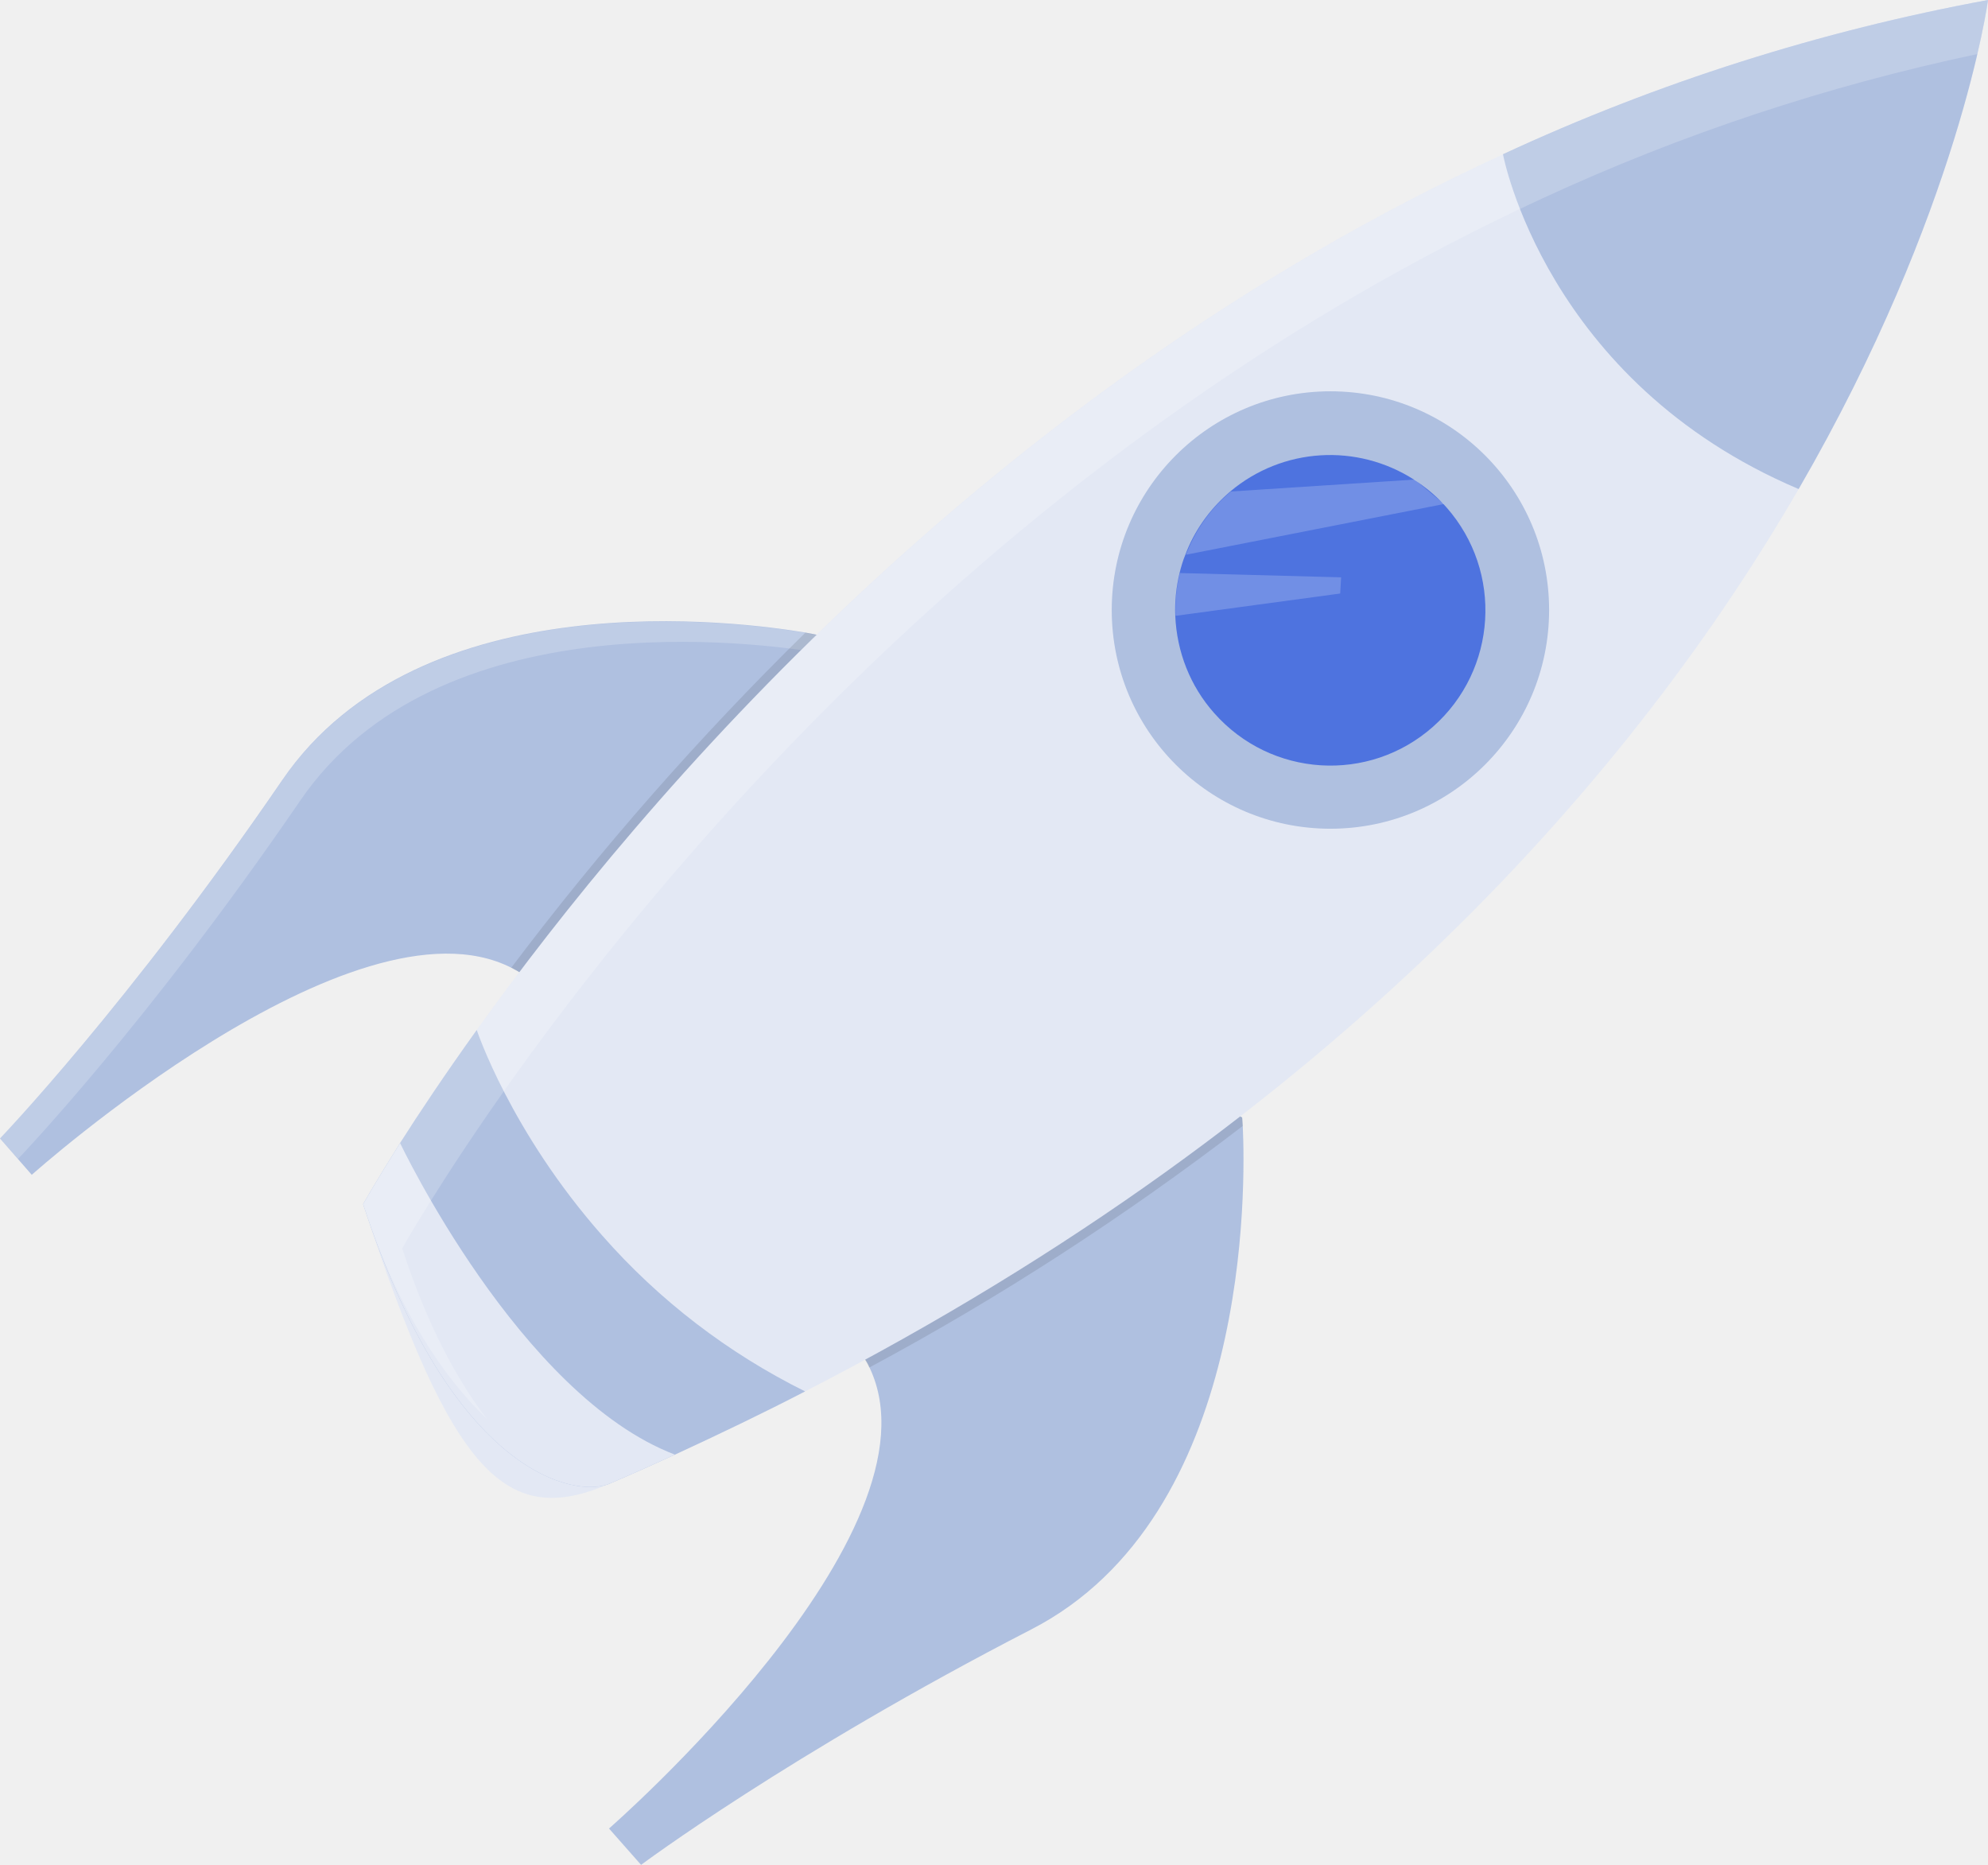
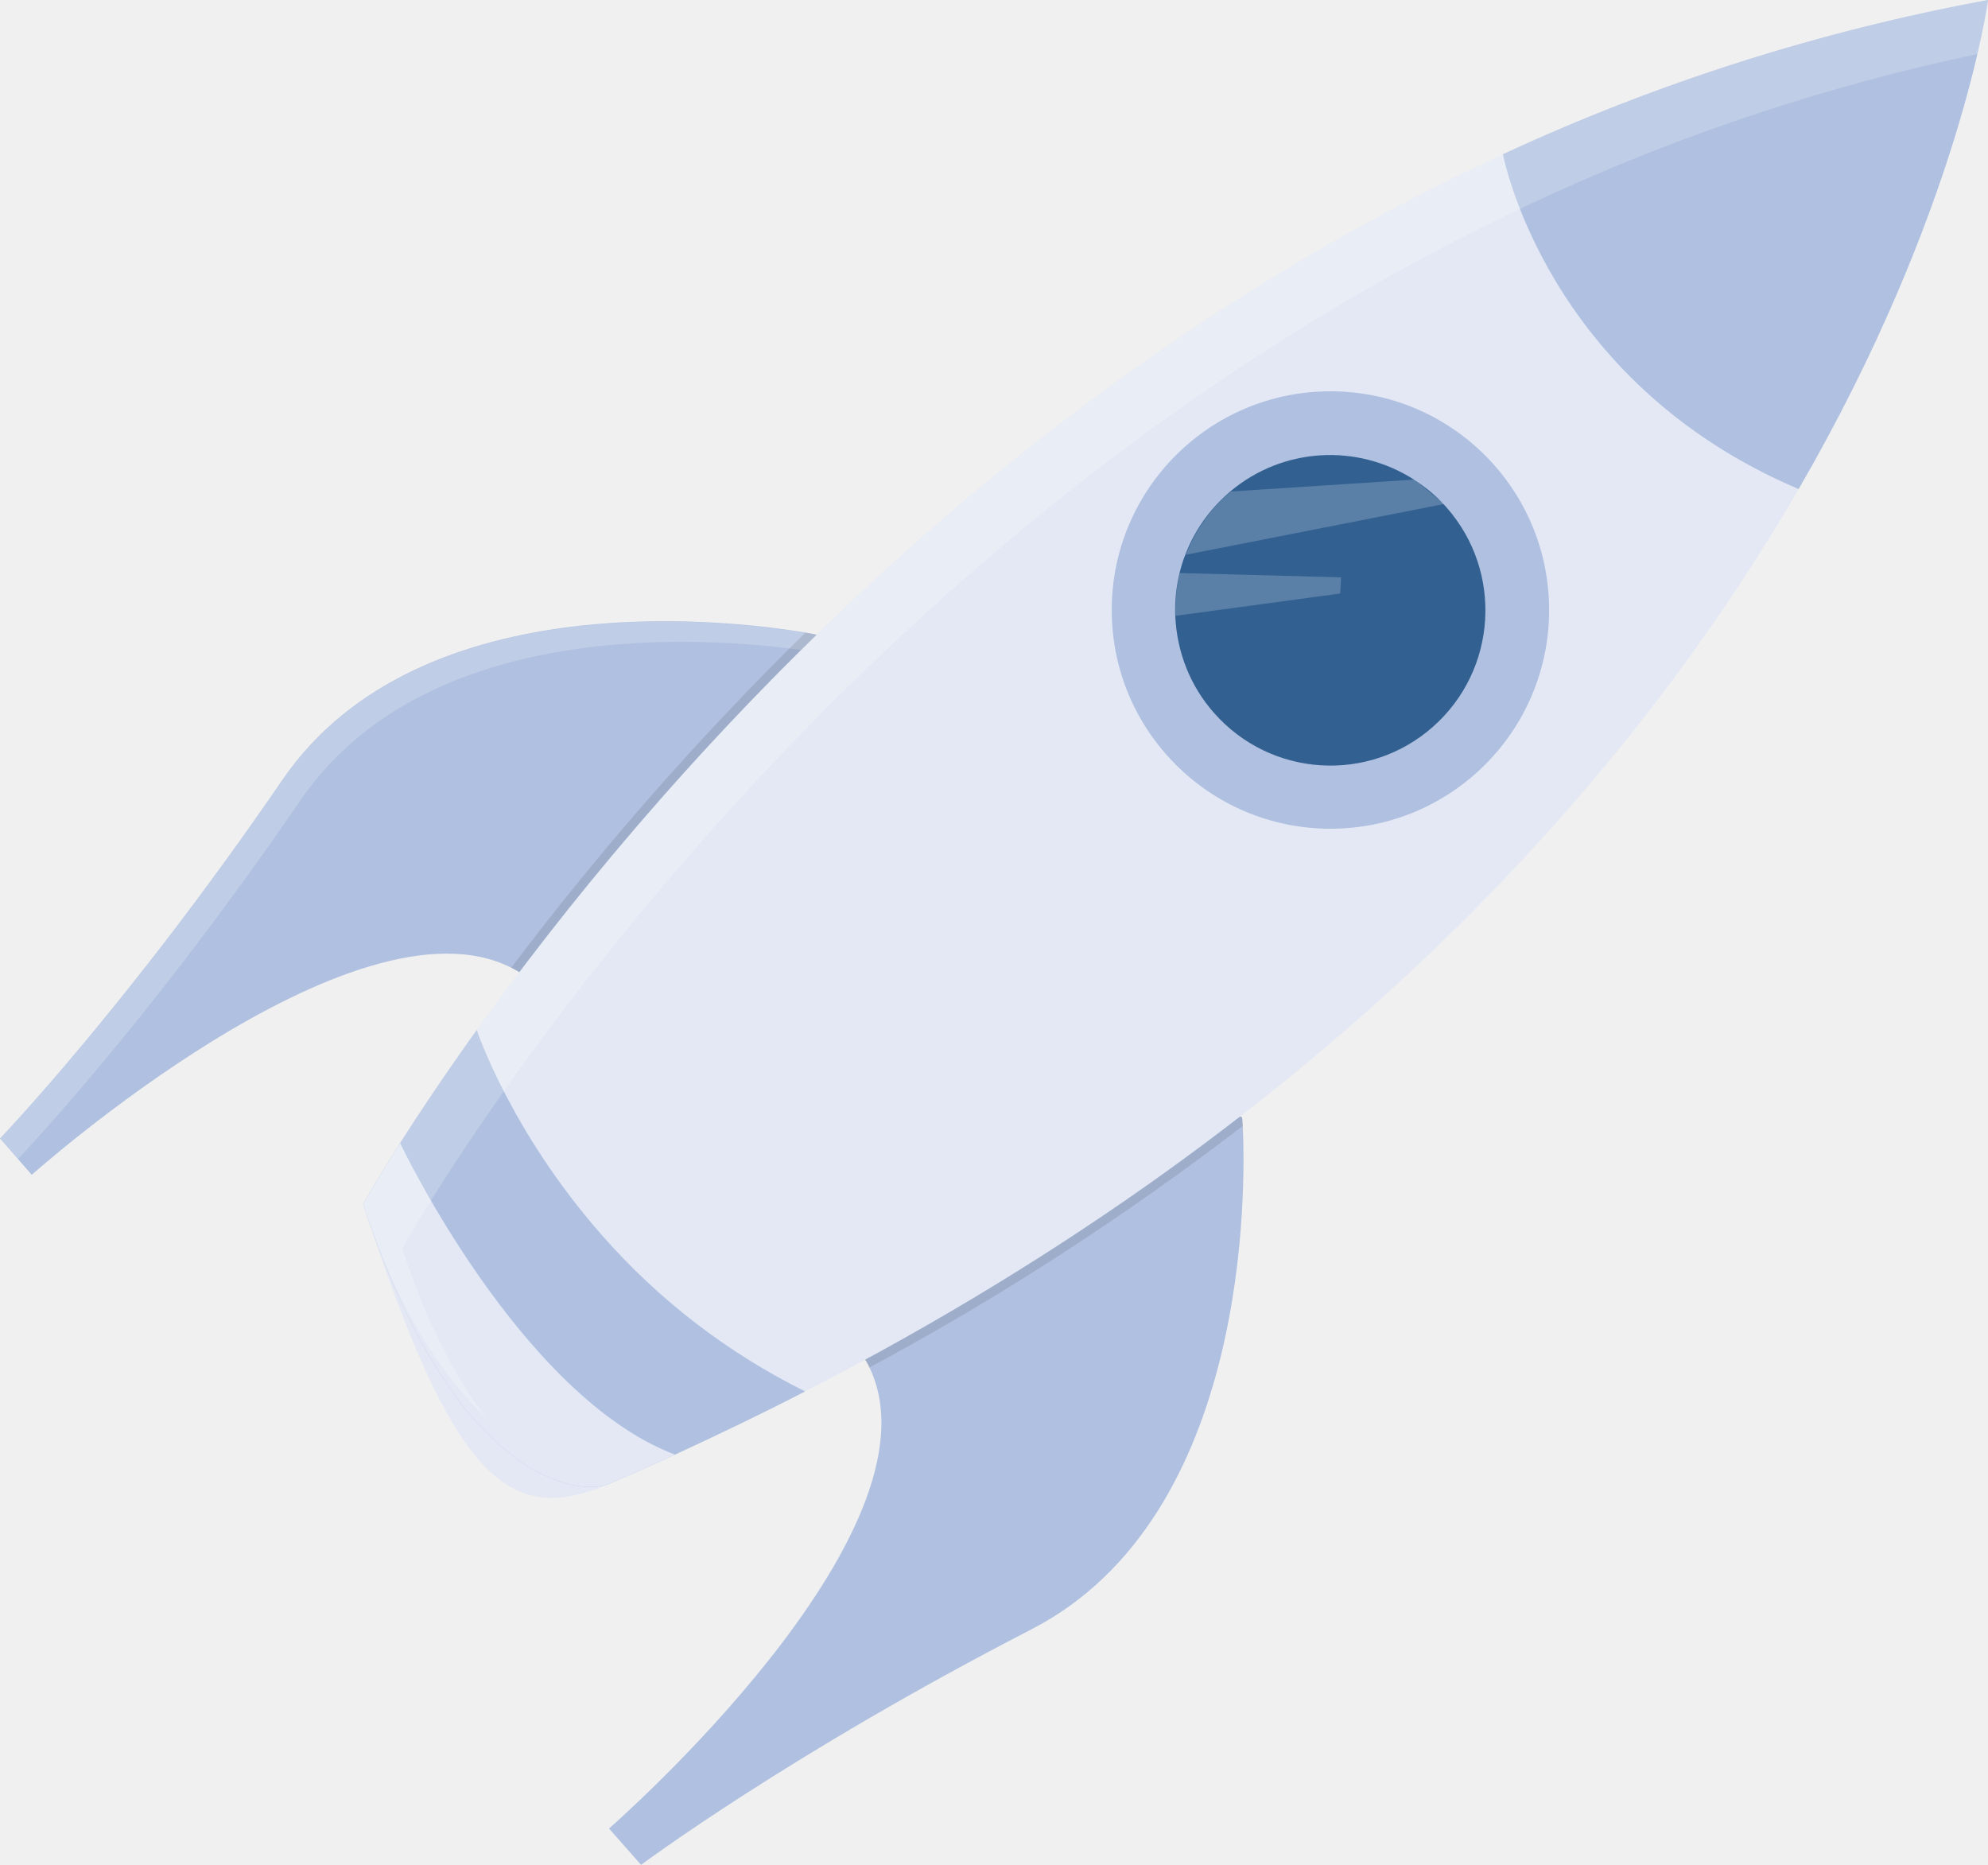
<svg xmlns="http://www.w3.org/2000/svg" version="1.1" id="b759170a-51c3-4e2f-999d-77dec9fd6d11" x="0px" y="0px" viewBox="0 0 650.9 610.5" style="enable-background:new 0 0 650.9 610.5;" xml:space="preserve">
  <style type="text/css">
	.st0{fill:#AFC0E0;}
	.st1{opacity:0.2;fill:#FFFFFF;enable-background:new    ;}
	.st2{opacity:0.1;enable-background:new    ;}
	.st3{fill:#E3E8F4;}
- 	.st4{fill:#4E73DF;}
+ 	.st4{fill:#326091;}
</style>
  <path class="st0" d="M174,321c-2-1.6-4.2-3-6.6-4.2c-51.8-26.2-157,67.8-157,67.8L0,372.7c0,0,42.1-43.8,92.4-117.3  c45.2-66.1,150.7-51.8,171.4-48.3c2.3,0.4,3.6,0.7,3.6,0.7C298.7,288.3,174,321,174,321z" />
  <path class="st1" d="M269.4,213.9c-0.6-2-1.3-4-2-6c0,0-1.2-0.2-3.6-0.7c-20.7-3.5-126.2-17.8-171.4,48.3C42.1,329,0,372.7,0,372.7  l5.9,6.7c0,0,42.1-43.8,92.4-117.3C143.3,196.3,248,210.2,269.4,213.9z" />
  <path class="st0" d="M337.7,533.4c-79.2,40.8-127.8,77.1-127.8,77.1l-10.5-11.9c0,0,111.1-96.8,85.3-150.9c-0.5-1.2-1.2-2.3-1.9-3.4  c0,0,47.9-119.6,123.9-78.5c0,0,0.1,1,0.2,2.9C407.8,387.8,409.7,496.3,337.7,533.4z" />
  <path class="st2" d="M174,321c-2-1.6-4.2-3-6.6-4.2c29.3-38.9,61.5-75.5,96.3-109.7c2.3,0.4,3.6,0.7,3.6,0.7  C298.7,288.3,174,321,174,321z" />
  <path class="st2" d="M406.9,368.6c-38.6,29.6-79.4,56.1-122.3,79.1c-0.5-1.2-1.2-2.3-1.9-3.4c0,0,47.9-119.6,123.9-78.5  C406.7,365.7,406.8,366.7,406.9,368.6z" />
  <path class="st3" d="M263.6,455.5c-20.3,10.4-41.6,20.5-64,30.2c-33.6,14.6-51.5-2.2-80.7-91.5c0,0,12.5-22.5,37.2-57  c54.3-75.8,167.5-209.1,336.1-286.7C542.7,27.1,596.1,10.1,650.9,0c0,0-9.1,68.8-62,160.1S439.1,365.3,263.6,455.5z" />
  <circle class="st0" cx="435.6" cy="199.7" r="71.6" />
  <path class="st4" d="M469.2,237.9c-21,18.6-53.1,16.6-71.7-4.5c-7.8-8.8-12.2-20-12.7-31.8c-0.2-4.7,0.3-9.4,1.4-14  c0.5-2,1.1-4.1,1.9-6c2.9-7.7,7.7-14.5,13.8-19.9c0.3-0.3,0.6-0.5,0.9-0.8c17.1-14.4,41.5-15.9,60.3-3.8c3.5,2.3,6.7,4.9,9.5,7.9  l1,1.1C492.2,187.2,490.2,219.3,469.2,237.9C469.2,237.8,469.2,237.9,469.2,237.9z" />
  <path class="st0" d="M588.9,160.1c-83-35.2-96.8-109.6-96.8-109.6C542.7,27,596.1,10.1,650.9,0C650.9,0,641.8,68.8,588.9,160.1z" />
  <path class="st0" d="M263.6,455.5c-13.7,7.1-27.9,13.9-42.6,20.7c-7,3.2-14.1,6.4-21.4,9.5c-10.9,4.7-51.5-2.2-80.7-91.5  c0,0,4.1-7.3,12.1-20c6.1-9.6,14.5-22.2,25.1-37c0,0,11,33.2,41.1,67.3C215.8,425.7,238.4,443,263.6,455.5z" />
  <path class="st3" d="M221,476.2c-7,3.2-14.1,6.4-21.4,9.5c-10.9,4.7-51.5-2.2-80.7-91.5c0,0,4.1-7.3,12.1-20  C131,374.2,170.2,456.9,221,476.2z" />
  <path class="st1" d="M463.2,157l-0.1,0l-60.1,3.9c-0.3,0.3-0.6,0.5-0.9,0.8c-6.2,5.4-10.9,12.3-13.8,19.9l84.5-16.6L463.2,157z" />
  <path class="st1" d="M438.8,194.3l-53.9,7.3c-0.2-4.7,0.3-9.4,1.4-14l52.8,1.4L438.8,194.3z" />
  <path class="st1" d="M131.7,408.7c0,0,12.5-22.5,37.2-57C223.2,276,336.4,142.7,504.9,65c45.6-21.1,93.3-36.9,142.5-47.3  C650.1,6.4,650.9,0,650.9,0c-54.8,10.1-108.2,27-158.7,50.5c-168.6,77.7-281.8,211-336.1,286.7c-24.7,34.4-37.2,57-37.2,57  c11.5,35.3,26.6,57,40.5,70.3C149.4,451.4,139.7,433.3,131.7,408.7z" />
</svg>
